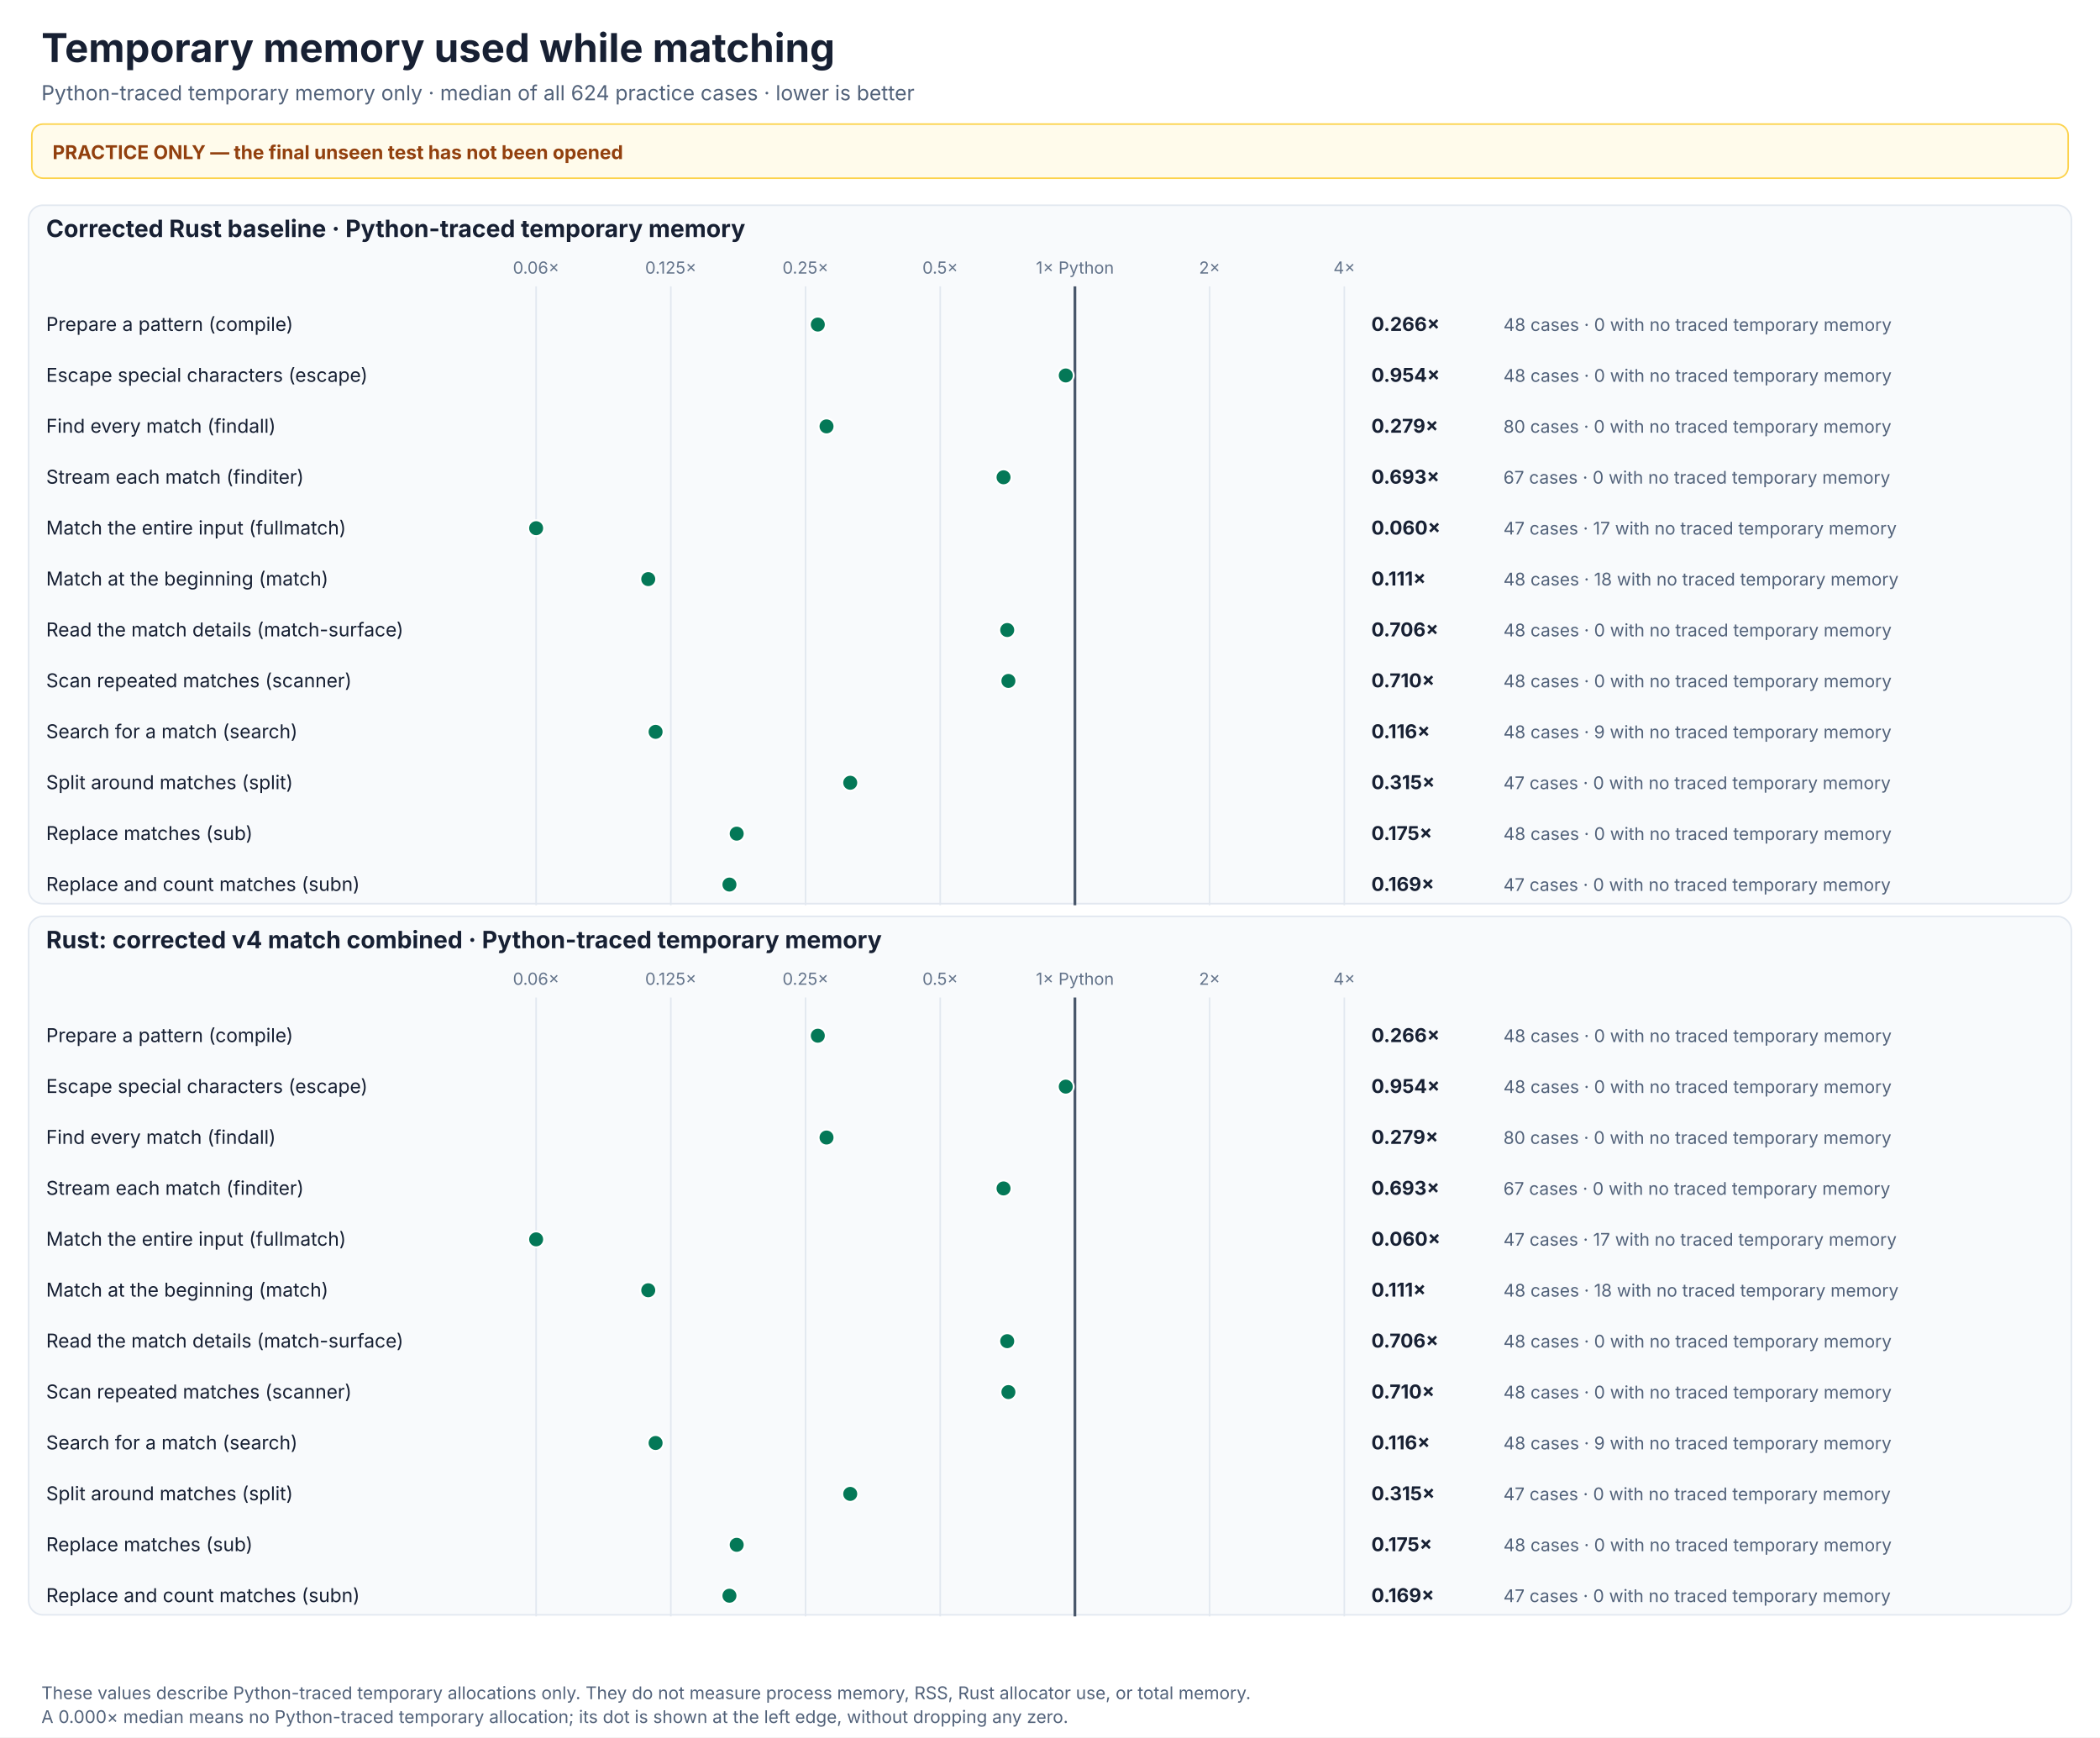
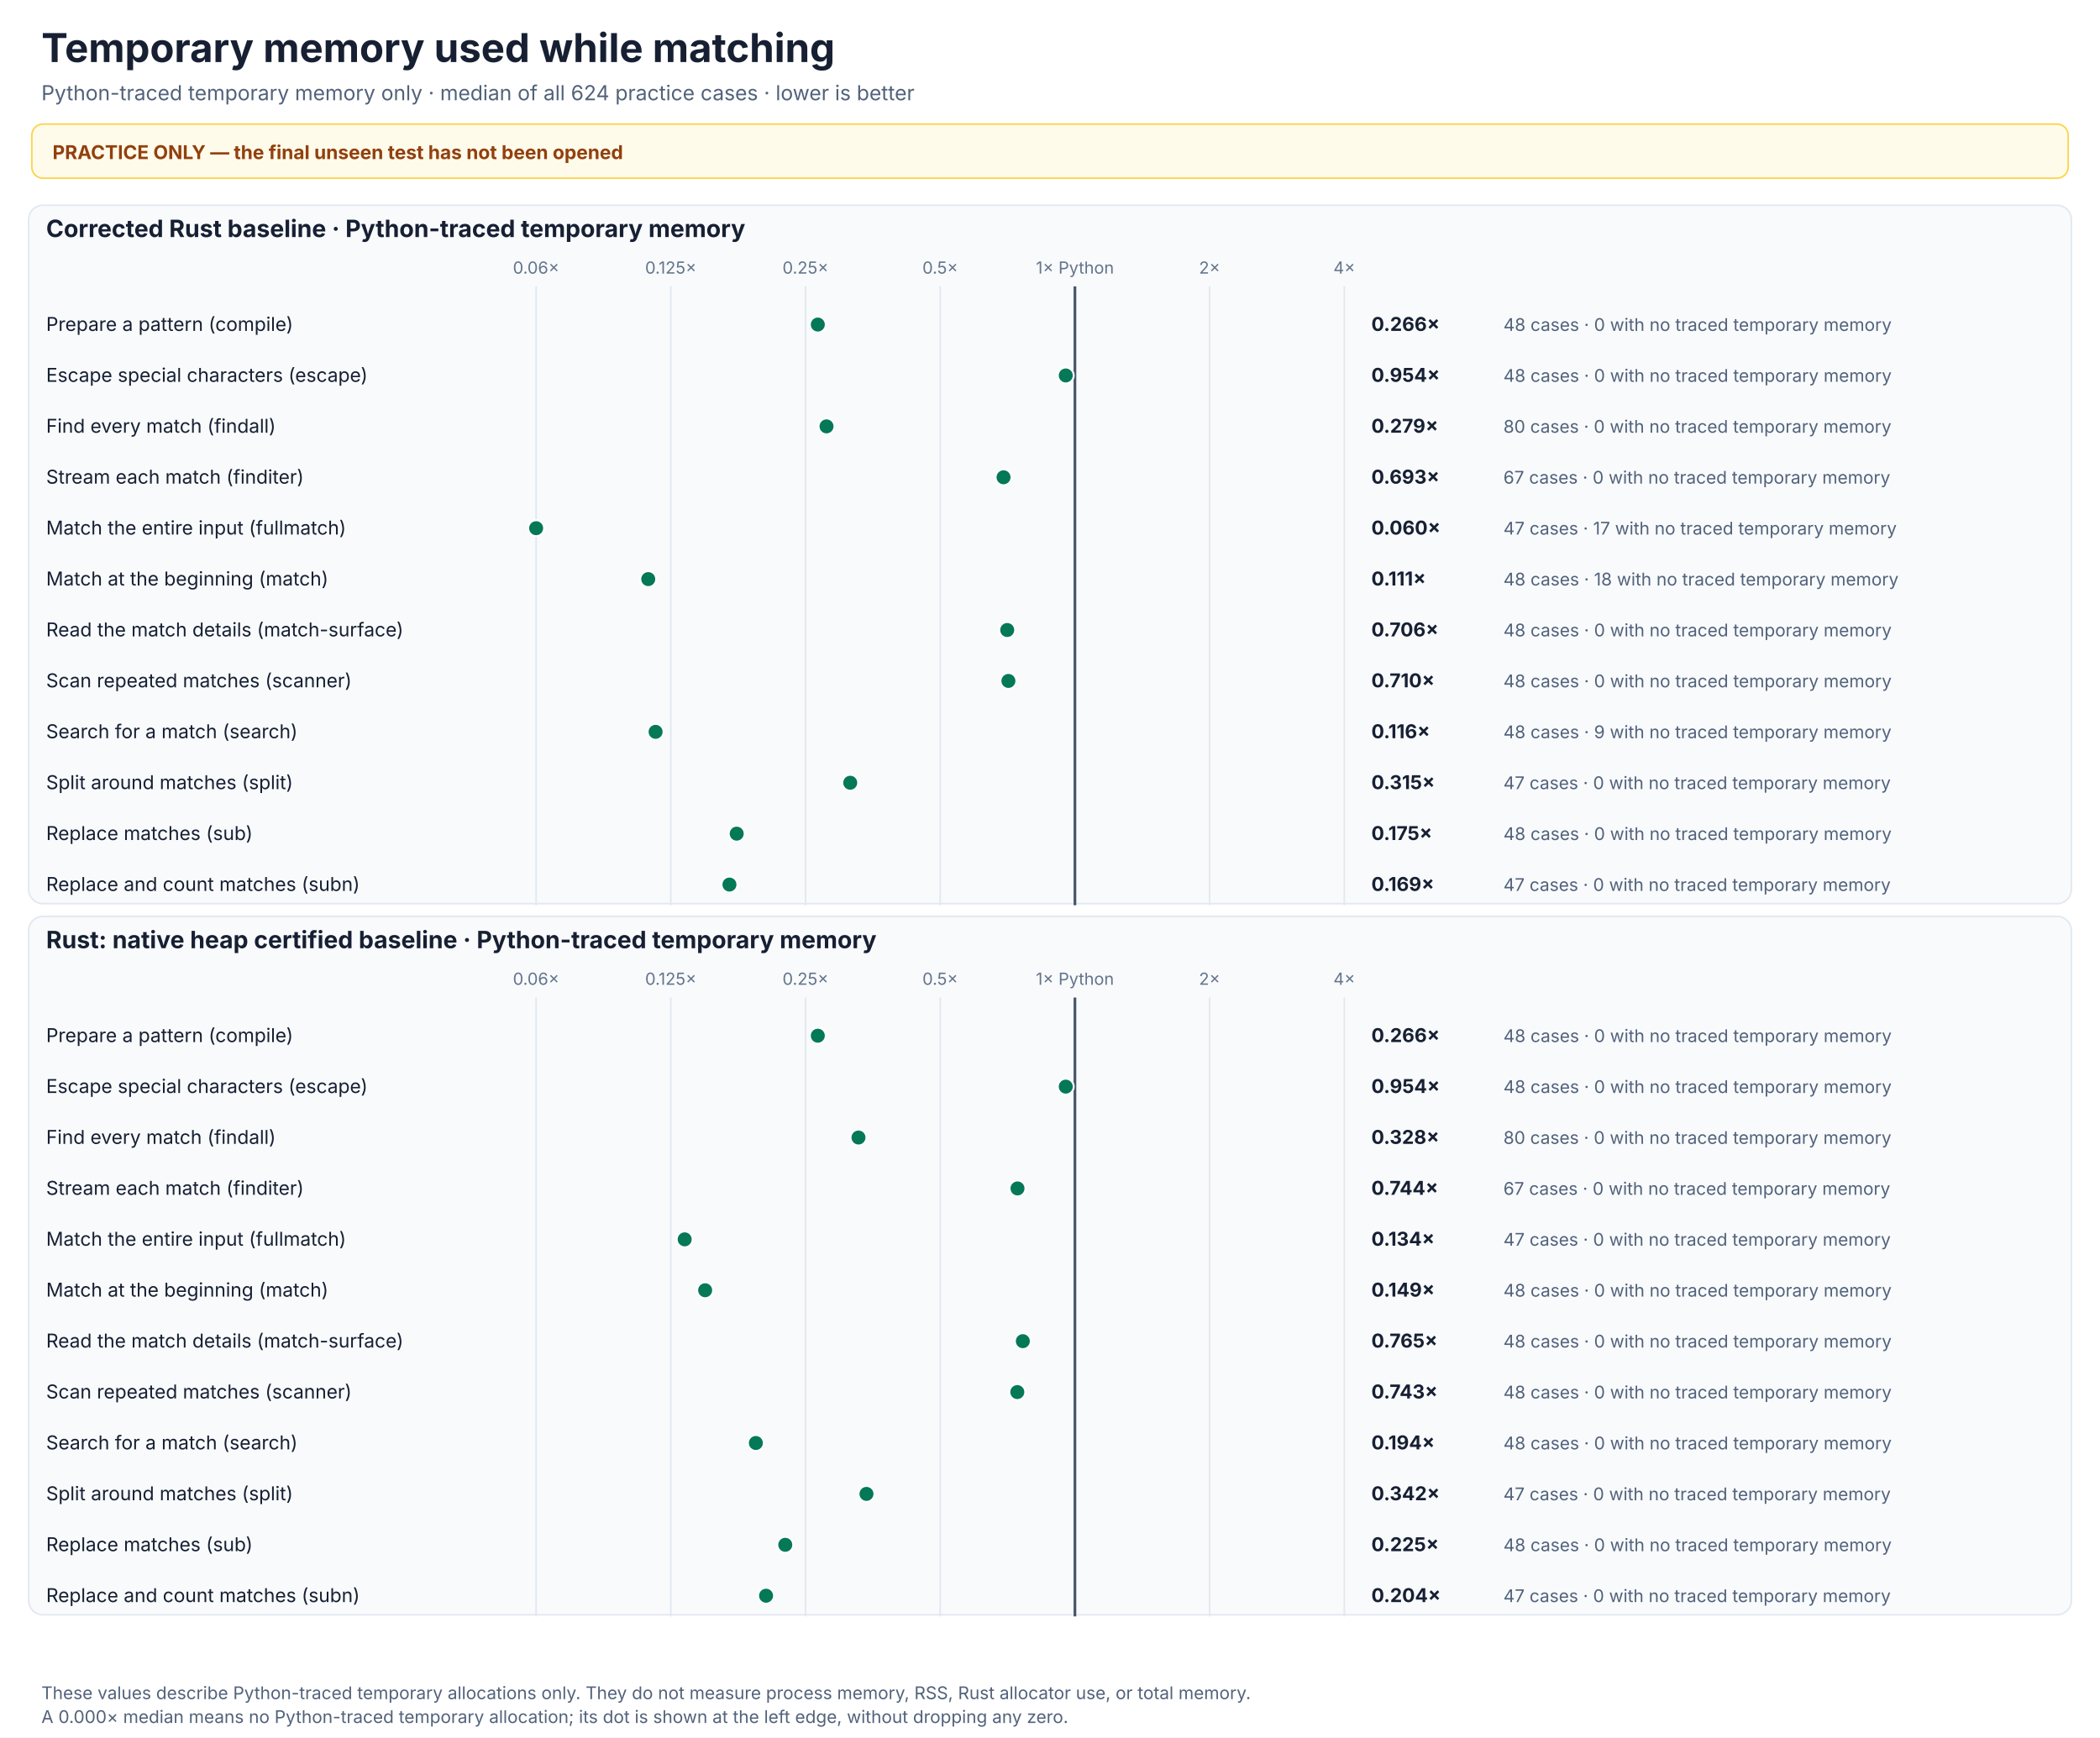
<svg xmlns="http://www.w3.org/2000/svg" width="1320" height="1092" viewBox="0 0 1320 1092" role="img" aria-label="Temporary memory used while matching">
  <rect width="100%" height="100%" fill="#ffffff" />
  <style>text{font-family:system-ui,-apple-system,BlinkMacSystemFont,"Segoe UI",sans-serif;fill:#172033}.title{font-size:25px;font-weight:750}.sub{font-size:13px;fill:#52627a}.head{font-size:15px;font-weight:700}.label{font-size:12px}.small{font-size:11px;fill:#52627a}.value{font-size:12px;font-weight:700}.tick{font-size:10.5px;fill:#64748b}.banner{font-size:12px;font-weight:700;fill:#92400e}.grid{stroke:#e2e8f0;stroke-width:1}.base{stroke:#475569;stroke-width:1.7}.panel{fill:#f8fafc;stroke:#e2e8f0;stroke-width:1}</style>
  <text x="26" y="39" class="title">Temporary memory used while matching</text>
  <text x="26" y="63" class="sub">Python-traced temporary memory only · median of all 624 practice cases · lower is better</text>
  <rect x="20" y="78" width="1280" height="34" rx="7" fill="#fffbeb" stroke="#fcd34d" />
  <text x="33" y="100" class="banner">PRACTICE ONLY — the final unseen test has not been opened</text>
  <rect x="18" y="129" width="1284" height="439" rx="9" class="panel" />
  <text x="29" y="149" class="head">Corrected Rust baseline · Python-traced temporary memory</text>
  <line x1="337.00" y1="180" x2="337.00" y2="569" class="grid" />
  <text x="337.00" y="172" text-anchor="middle" class="tick">0.06×</text>
  <line x1="421.67" y1="180" x2="421.67" y2="569" class="grid" />
  <text x="421.67" y="172" text-anchor="middle" class="tick">0.125×</text>
  <line x1="506.33" y1="180" x2="506.33" y2="569" class="grid" />
  <text x="506.33" y="172" text-anchor="middle" class="tick">0.25×</text>
  <line x1="591.00" y1="180" x2="591.00" y2="569" class="grid" />
  <text x="591.00" y="172" text-anchor="middle" class="tick">0.5×</text>
  <line x1="675.67" y1="180" x2="675.67" y2="569" class="base" />
  <text x="675.67" y="172" text-anchor="middle" class="tick">1× Python</text>
  <line x1="760.33" y1="180" x2="760.33" y2="569" class="grid" />
  <text x="760.33" y="172" text-anchor="middle" class="tick">2×</text>
  <line x1="845.00" y1="180" x2="845.00" y2="569" class="grid" />
  <text x="845.00" y="172" text-anchor="middle" class="tick">4×</text>
  <text x="29" y="208" class="label">Prepare a pattern (compile)</text>
  <circle cx="514.05" cy="204" r="5" fill="#047857" stroke="#ffffff" stroke-width="1.2" />
  <text x="862" y="208" class="value">0.266×</text>
  <text x="945" y="208" class="small">48 cases · 0 with no traced temporary memory</text>
  <text x="29" y="240" class="label">Escape special characters (escape)</text>
  <circle cx="669.91" cy="236" r="5" fill="#047857" stroke="#ffffff" stroke-width="1.2" />
  <text x="862" y="240" class="value">0.954×</text>
  <text x="945" y="240" class="small">48 cases · 0 with no traced temporary memory</text>
  <text x="29" y="272" class="label">Find every match (findall)</text>
  <circle cx="519.53" cy="268" r="5" fill="#047857" stroke="#ffffff" stroke-width="1.2" />
  <text x="862" y="272" class="value">0.279×</text>
  <text x="945" y="272" class="small">80 cases · 0 with no traced temporary memory</text>
  <text x="29" y="304" class="label">Stream each match (finditer)</text>
  <circle cx="630.80" cy="300" r="5" fill="#047857" stroke="#ffffff" stroke-width="1.2" />
  <text x="862" y="304" class="value">0.693×</text>
  <text x="945" y="304" class="small">67 cases · 0 with no traced temporary memory</text>
  <text x="29" y="336" class="label">Match the entire input (fullmatch)</text>
  <circle cx="337.00" cy="332" r="5" fill="#047857" stroke="#ffffff" stroke-width="1.2" />
  <text x="862" y="336" class="value">0.060×</text>
  <text x="945" y="336" class="small">47 cases · 17 with no traced temporary memory</text>
  <text x="29" y="368" class="label">Match at the beginning (match)</text>
  <circle cx="407.47" cy="364" r="5" fill="#047857" stroke="#ffffff" stroke-width="1.2" />
  <text x="862" y="368" class="value">0.111×</text>
  <text x="945" y="368" class="small">48 cases · 18 with no traced temporary memory</text>
  <text x="29" y="400" class="label">Read the match details (match-surface)</text>
  <circle cx="633.11" cy="396" r="5" fill="#047857" stroke="#ffffff" stroke-width="1.2" />
  <text x="862" y="400" class="value">0.706×</text>
  <text x="945" y="400" class="small">48 cases · 0 with no traced temporary memory</text>
  <text x="29" y="432" class="label">Scan repeated matches (scanner)</text>
  <circle cx="633.86" cy="428" r="5" fill="#047857" stroke="#ffffff" stroke-width="1.2" />
  <text x="862" y="432" class="value">0.710×</text>
  <text x="945" y="432" class="small">48 cases · 0 with no traced temporary memory</text>
  <text x="29" y="464" class="label">Search for a match (search)</text>
  <circle cx="412.09" cy="460" r="5" fill="#047857" stroke="#ffffff" stroke-width="1.2" />
  <text x="862" y="464" class="value">0.116×</text>
  <text x="945" y="464" class="small">48 cases · 9 with no traced temporary memory</text>
  <text x="29" y="496" class="label">Split around matches (split)</text>
  <circle cx="534.43" cy="492" r="5" fill="#047857" stroke="#ffffff" stroke-width="1.2" />
  <text x="862" y="496" class="value">0.315×</text>
  <text x="945" y="496" class="small">47 cases · 0 with no traced temporary memory</text>
  <text x="29" y="528" class="label">Replace matches (sub)</text>
  <circle cx="463.07" cy="524" r="5" fill="#047857" stroke="#ffffff" stroke-width="1.2" />
  <text x="862" y="528" class="value">0.175×</text>
  <text x="945" y="528" class="small">48 cases · 0 with no traced temporary memory</text>
  <text x="29" y="560" class="label">Replace and count matches (subn)</text>
  <circle cx="458.51" cy="556" r="5" fill="#047857" stroke="#ffffff" stroke-width="1.2" />
  <text x="862" y="560" class="value">0.169×</text>
  <text x="945" y="560" class="small">47 cases · 0 with no traced temporary memory</text>
  <rect x="18" y="576" width="1284" height="439" rx="9" class="panel" />
-   <text x="29" y="596" class="head">Rust: corrected v4 match combined · Python-traced temporary memory</text>
+   <text x="29" y="596" class="head">Rust: native heap certified baseline · Python-traced temporary memory</text>
  <line x1="337.00" y1="627" x2="337.00" y2="1016" class="grid" />
  <text x="337.00" y="619" text-anchor="middle" class="tick">0.06×</text>
  <line x1="421.67" y1="627" x2="421.67" y2="1016" class="grid" />
  <text x="421.67" y="619" text-anchor="middle" class="tick">0.125×</text>
  <line x1="506.33" y1="627" x2="506.33" y2="1016" class="grid" />
  <text x="506.33" y="619" text-anchor="middle" class="tick">0.25×</text>
  <line x1="591.00" y1="627" x2="591.00" y2="1016" class="grid" />
  <text x="591.00" y="619" text-anchor="middle" class="tick">0.5×</text>
  <line x1="675.67" y1="627" x2="675.67" y2="1016" class="base" />
  <text x="675.67" y="619" text-anchor="middle" class="tick">1× Python</text>
  <line x1="760.33" y1="627" x2="760.33" y2="1016" class="grid" />
  <text x="760.33" y="619" text-anchor="middle" class="tick">2×</text>
  <line x1="845.00" y1="627" x2="845.00" y2="1016" class="grid" />
  <text x="845.00" y="619" text-anchor="middle" class="tick">4×</text>
  <text x="29" y="655" class="label">Prepare a pattern (compile)</text>
  <circle cx="514.05" cy="651" r="5" fill="#047857" stroke="#ffffff" stroke-width="1.2" />
  <text x="862" y="655" class="value">0.266×</text>
  <text x="945" y="655" class="small">48 cases · 0 with no traced temporary memory</text>
  <text x="29" y="687" class="label">Escape special characters (escape)</text>
  <circle cx="669.91" cy="683" r="5" fill="#047857" stroke="#ffffff" stroke-width="1.2" />
  <text x="862" y="687" class="value">0.954×</text>
  <text x="945" y="687" class="small">48 cases · 0 with no traced temporary memory</text>
  <text x="29" y="719" class="label">Find every match (findall)</text>
-   <circle cx="519.53" cy="715" r="5" fill="#047857" stroke="#ffffff" stroke-width="1.2" />
-   <text x="862" y="719" class="value">0.279×</text>
+   <circle cx="539.62" cy="715" r="5" fill="#047857" stroke="#ffffff" stroke-width="1.2" />
+   <text x="862" y="719" class="value">0.328×</text>
  <text x="945" y="719" class="small">80 cases · 0 with no traced temporary memory</text>
  <text x="29" y="751" class="label">Stream each match (finditer)</text>
-   <circle cx="630.80" cy="747" r="5" fill="#047857" stroke="#ffffff" stroke-width="1.2" />
-   <text x="862" y="751" class="value">0.693×</text>
+   <circle cx="639.57" cy="747" r="5" fill="#047857" stroke="#ffffff" stroke-width="1.2" />
+   <text x="862" y="751" class="value">0.744×</text>
  <text x="945" y="751" class="small">67 cases · 0 with no traced temporary memory</text>
  <text x="29" y="783" class="label">Match the entire input (fullmatch)</text>
-   <circle cx="337.00" cy="779" r="5" fill="#047857" stroke="#ffffff" stroke-width="1.2" />
-   <text x="862" y="783" class="value">0.060×</text>
-   <text x="945" y="783" class="small">47 cases · 17 with no traced temporary memory</text>
+   <circle cx="430.37" cy="779" r="5" fill="#047857" stroke="#ffffff" stroke-width="1.2" />
+   <text x="862" y="783" class="value">0.134×</text>
+   <text x="945" y="783" class="small">47 cases · 0 with no traced temporary memory</text>
  <text x="29" y="815" class="label">Match at the beginning (match)</text>
-   <circle cx="407.47" cy="811" r="5" fill="#047857" stroke="#ffffff" stroke-width="1.2" />
-   <text x="862" y="815" class="value">0.111×</text>
-   <text x="945" y="815" class="small">48 cases · 18 with no traced temporary memory</text>
+   <circle cx="443.24" cy="811" r="5" fill="#047857" stroke="#ffffff" stroke-width="1.2" />
+   <text x="862" y="815" class="value">0.149×</text>
+   <text x="945" y="815" class="small">48 cases · 0 with no traced temporary memory</text>
  <text x="29" y="847" class="label">Read the match details (match-surface)</text>
-   <circle cx="633.11" cy="843" r="5" fill="#047857" stroke="#ffffff" stroke-width="1.2" />
-   <text x="862" y="847" class="value">0.706×</text>
+   <circle cx="642.92" cy="843" r="5" fill="#047857" stroke="#ffffff" stroke-width="1.2" />
+   <text x="862" y="847" class="value">0.765×</text>
  <text x="945" y="847" class="small">48 cases · 0 with no traced temporary memory</text>
  <text x="29" y="879" class="label">Scan repeated matches (scanner)</text>
-   <circle cx="633.86" cy="875" r="5" fill="#047857" stroke="#ffffff" stroke-width="1.2" />
-   <text x="862" y="879" class="value">0.710×</text>
+   <circle cx="639.45" cy="875" r="5" fill="#047857" stroke="#ffffff" stroke-width="1.2" />
+   <text x="862" y="879" class="value">0.743×</text>
  <text x="945" y="879" class="small">48 cases · 0 with no traced temporary memory</text>
  <text x="29" y="911" class="label">Search for a match (search)</text>
-   <circle cx="412.09" cy="907" r="5" fill="#047857" stroke="#ffffff" stroke-width="1.2" />
-   <text x="862" y="911" class="value">0.116×</text>
-   <text x="945" y="911" class="small">48 cases · 9 with no traced temporary memory</text>
+   <circle cx="475.12" cy="907" r="5" fill="#047857" stroke="#ffffff" stroke-width="1.2" />
+   <text x="862" y="911" class="value">0.194×</text>
+   <text x="945" y="911" class="small">48 cases · 0 with no traced temporary memory</text>
  <text x="29" y="943" class="label">Split around matches (split)</text>
-   <circle cx="534.43" cy="939" r="5" fill="#047857" stroke="#ffffff" stroke-width="1.2" />
-   <text x="862" y="943" class="value">0.315×</text>
+   <circle cx="544.64" cy="939" r="5" fill="#047857" stroke="#ffffff" stroke-width="1.2" />
+   <text x="862" y="943" class="value">0.342×</text>
  <text x="945" y="943" class="small">47 cases · 0 with no traced temporary memory</text>
  <text x="29" y="975" class="label">Replace matches (sub)</text>
-   <circle cx="463.07" cy="971" r="5" fill="#047857" stroke="#ffffff" stroke-width="1.2" />
-   <text x="862" y="975" class="value">0.175×</text>
+   <circle cx="493.60" cy="971" r="5" fill="#047857" stroke="#ffffff" stroke-width="1.2" />
+   <text x="862" y="975" class="value">0.225×</text>
  <text x="945" y="975" class="small">48 cases · 0 with no traced temporary memory</text>
  <text x="29" y="1007" class="label">Replace and count matches (subn)</text>
-   <circle cx="458.51" cy="1003" r="5" fill="#047857" stroke="#ffffff" stroke-width="1.2" />
-   <text x="862" y="1007" class="value">0.169×</text>
+   <circle cx="481.53" cy="1003" r="5" fill="#047857" stroke="#ffffff" stroke-width="1.2" />
+   <text x="862" y="1007" class="value">0.204×</text>
  <text x="945" y="1007" class="small">47 cases · 0 with no traced temporary memory</text>
  <text x="26" y="1068" class="small">These values describe Python-traced temporary allocations only. They do not measure process memory, RSS, Rust allocator use, or total memory.</text>
  <text x="26" y="1083" class="small">A 0.000× median means no Python-traced temporary allocation; its dot is shown at the left edge, without dropping any zero.</text>
</svg>
